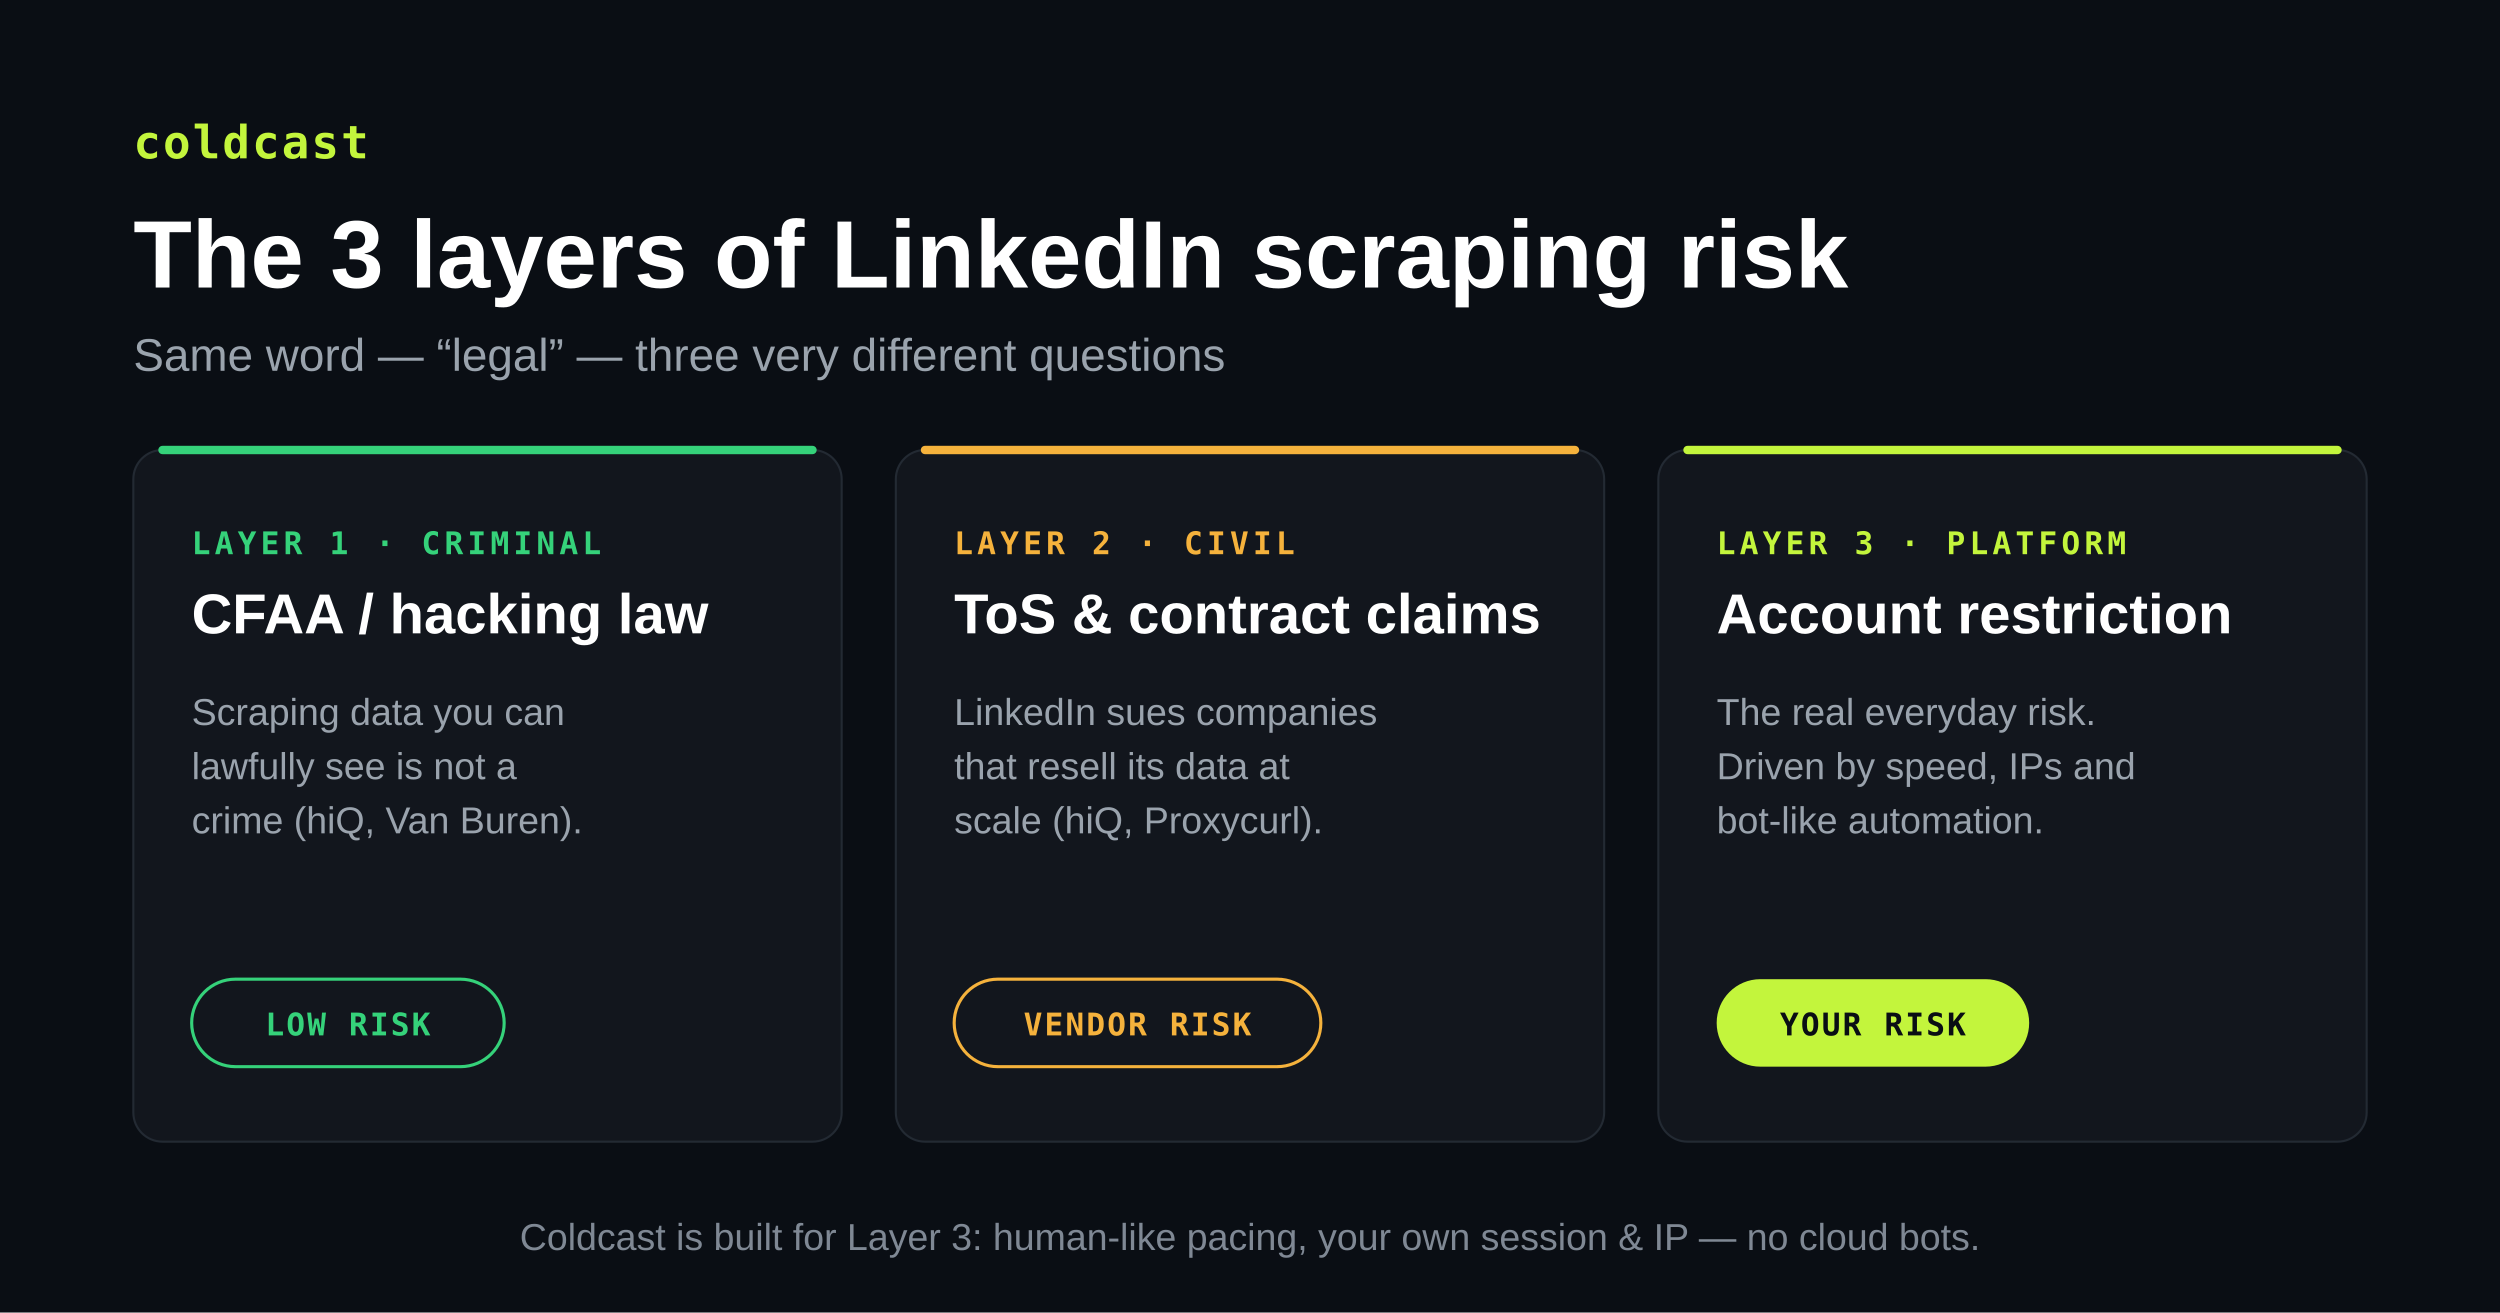
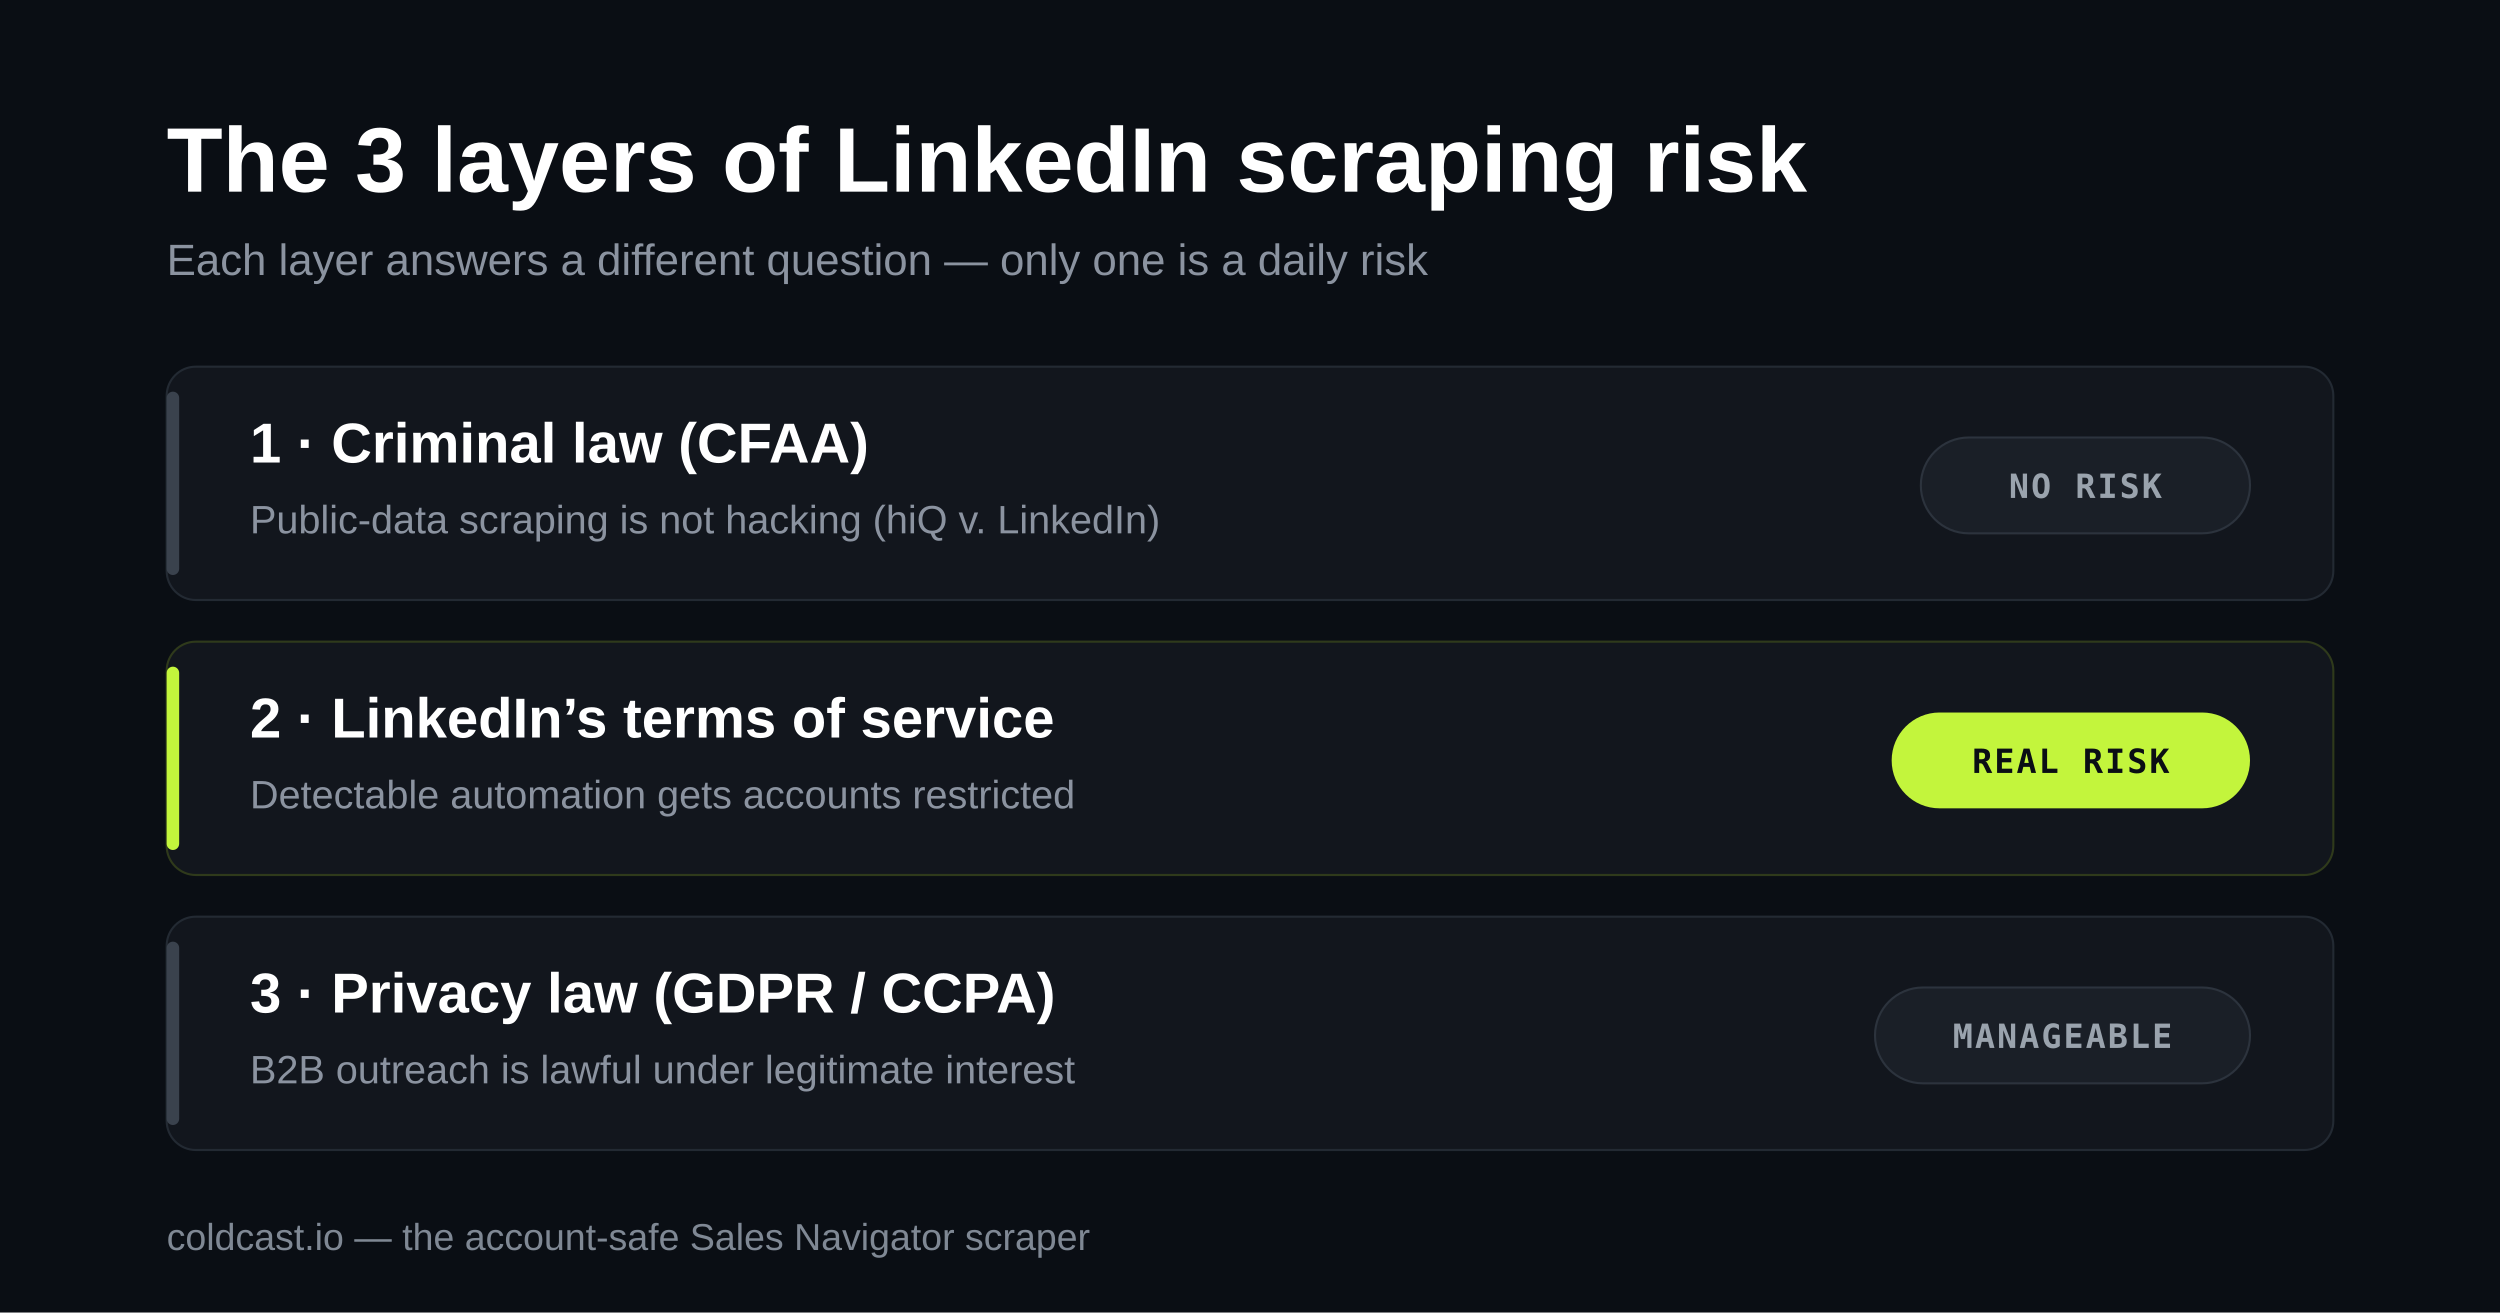
<svg xmlns="http://www.w3.org/2000/svg" viewBox="0 0 1200 630" width="1200" height="630" font-family="Arial, Helvetica, sans-serif">
  <rect width="1200" height="630" fill="#0a0e14" />
-   <text x="64" y="76" fill="#c3f53c" font-size="22" font-weight="700" font-family="'DejaVu Sans Mono', monospace" letter-spacing="1">coldcast</text>
-   <text x="64" y="138" fill="#ffffff" font-size="46" font-weight="800">The 3 layers of LinkedIn scraping risk</text>
-   <text x="64" y="178" fill="#9aa3ad" font-size="22">Same word — “legal” — three very different questions</text>
+   <text x="80" y="92" fill="#ffffff" font-size="44" font-weight="800">The 3 layers of LinkedIn scraping risk</text>
+   <text x="80" y="132" fill="#8b93a0" font-size="21">Each layer answers a different question — only one is a daily risk</text>
  <g>
-     <rect x="64" y="216" width="340" height="332" rx="14" fill="#12161d" stroke="#232a33" />
-     <rect x="76" y="214" width="316" height="4" rx="2" fill="#35d27a" />
-     <text x="92" y="266" fill="#35d27a" font-size="15" font-weight="700" font-family="'DejaVu Sans Mono', monospace" letter-spacing="2">LAYER 1 · CRIMINAL</text>
-     <text x="92" y="304" fill="#ffffff" font-size="27" font-weight="800">CFAA / hacking law</text>
-     <text x="92" y="348" fill="#9aa3ad" font-size="18">Scraping data you can</text>
-     <text x="92" y="374" fill="#9aa3ad" font-size="18">lawfully see is not a</text>
-     <text x="92" y="400" fill="#9aa3ad" font-size="18">crime (hiQ, Van Buren).</text>
-     <rect x="92" y="470" width="150" height="42" rx="21" fill="none" stroke="#35d27a" stroke-width="1.5" />
-     <text x="167" y="497" fill="#35d27a" font-size="15" font-weight="700" font-family="'DejaVu Sans Mono', monospace" letter-spacing="1" text-anchor="middle">LOW RISK</text>
+     <rect x="80" y="176" width="1040" height="112" rx="14" fill="#12161d" stroke="#232a33" />
+     <rect x="80" y="188" width="6" height="88" rx="3" fill="#3a424d" />
+     <text x="120" y="222" fill="#ffffff" font-size="27" font-weight="800">1 · Criminal law (CFAA)</text>
+     <text x="120" y="256" fill="#8b93a0" font-size="19">Public-data scraping is not hacking (hiQ v. LinkedIn)</text>
+     <rect x="922" y="210" width="158" height="46" rx="23" fill="#1a1f27" stroke="#2c333d" />
+     <text x="1001" y="239" fill="#9aa3ad" font-size="16" font-weight="700" font-family="'DejaVu Sans Mono', monospace" letter-spacing="1" text-anchor="middle">NO RISK</text>
  </g>
  <g>
-     <rect x="430" y="216" width="340" height="332" rx="14" fill="#12161d" stroke="#232a33" />
-     <rect x="442" y="214" width="316" height="4" rx="2" fill="#f5b23c" />
-     <text x="458" y="266" fill="#f5b23c" font-size="15" font-weight="700" font-family="'DejaVu Sans Mono', monospace" letter-spacing="2">LAYER 2 · CIVIL</text>
-     <text x="458" y="304" fill="#ffffff" font-size="27" font-weight="800">ToS &amp; contract claims</text>
-     <text x="458" y="348" fill="#9aa3ad" font-size="18">LinkedIn sues companies</text>
-     <text x="458" y="374" fill="#9aa3ad" font-size="18">that resell its data at</text>
-     <text x="458" y="400" fill="#9aa3ad" font-size="18">scale (hiQ, Proxycurl).</text>
-     <rect x="458" y="470" width="176" height="42" rx="21" fill="none" stroke="#f5b23c" stroke-width="1.5" />
-     <text x="546" y="497" fill="#f5b23c" font-size="15" font-weight="700" font-family="'DejaVu Sans Mono', monospace" letter-spacing="1" text-anchor="middle">VENDOR RISK</text>
+     <rect x="80" y="308" width="1040" height="112" rx="14" fill="#12161d" stroke="#2f3a1b" />
+     <rect x="80" y="320" width="6" height="88" rx="3" fill="#c3f53c" />
+     <text x="120" y="354" fill="#ffffff" font-size="27" font-weight="800">2 · LinkedIn’s terms of service</text>
+     <text x="120" y="388" fill="#8b93a0" font-size="19">Detectable automation gets accounts restricted</text>
+     <rect x="908" y="342" width="172" height="46" rx="23" fill="#c3f53c" />
+     <text x="994" y="371" fill="#0a0e14" font-size="16" font-weight="700" font-family="'DejaVu Sans Mono', monospace" letter-spacing="1" text-anchor="middle">REAL RISK</text>
  </g>
  <g>
-     <rect x="796" y="216" width="340" height="332" rx="14" fill="#12161d" stroke="#232a33" />
-     <rect x="808" y="214" width="316" height="4" rx="2" fill="#c3f53c" />
-     <text x="824" y="266" fill="#c3f53c" font-size="15" font-weight="700" font-family="'DejaVu Sans Mono', monospace" letter-spacing="2">LAYER 3 · PLATFORM</text>
-     <text x="824" y="304" fill="#ffffff" font-size="27" font-weight="800">Account restriction</text>
-     <text x="824" y="348" fill="#9aa3ad" font-size="18">The real everyday risk.</text>
-     <text x="824" y="374" fill="#9aa3ad" font-size="18">Driven by speed, IPs and</text>
-     <text x="824" y="400" fill="#9aa3ad" font-size="18">bot-like automation.</text>
-     <rect x="824" y="470" width="150" height="42" rx="21" fill="#c3f53c" />
-     <text x="899" y="497" fill="#0a0e14" font-size="15" font-weight="700" font-family="'DejaVu Sans Mono', monospace" letter-spacing="1" text-anchor="middle">YOUR RISK</text>
+     <rect x="80" y="440" width="1040" height="112" rx="14" fill="#12161d" stroke="#232a33" />
+     <rect x="80" y="452" width="6" height="88" rx="3" fill="#3a424d" />
+     <text x="120" y="486" fill="#ffffff" font-size="27" font-weight="800">3 · Privacy law (GDPR / CCPA)</text>
+     <text x="120" y="520" fill="#8b93a0" font-size="19">B2B outreach is lawful under legitimate interest</text>
+     <rect x="900" y="474" width="180" height="46" rx="23" fill="#1a1f27" stroke="#2c333d" />
+     <text x="990" y="503" fill="#9aa3ad" font-size="16" font-weight="700" font-family="'DejaVu Sans Mono', monospace" letter-spacing="1" text-anchor="middle">MANAGEABLE</text>
  </g>
-   <text x="600" y="600" fill="#7f8894" font-size="18" text-anchor="middle">Coldcast is built for Layer 3: human-like pacing, your own session &amp; IP — no cloud bots.</text>
+   <text x="80" y="600" fill="#7f8894" font-size="18">coldcast.io — the account-safe Sales Navigator scraper</text>
</svg>
